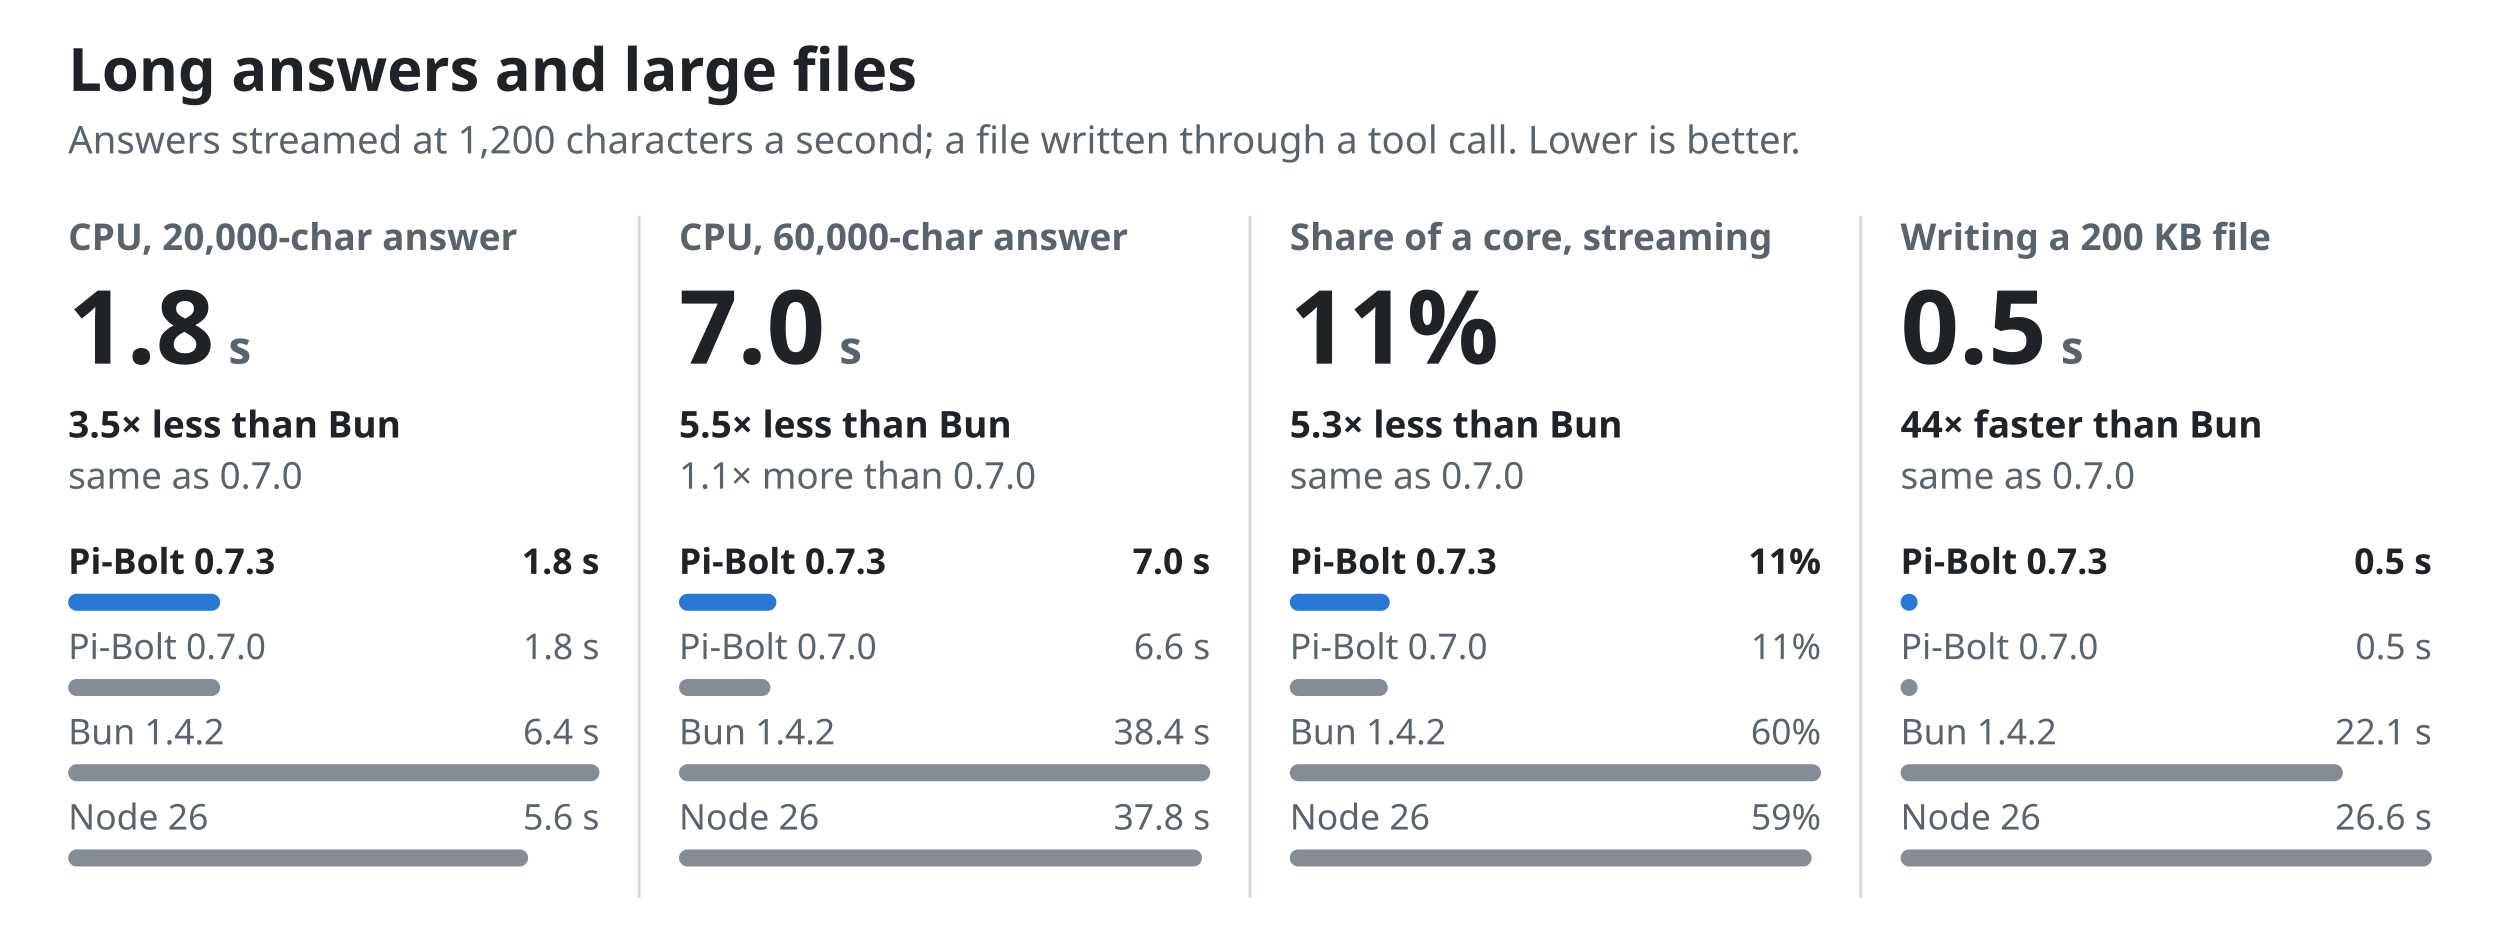
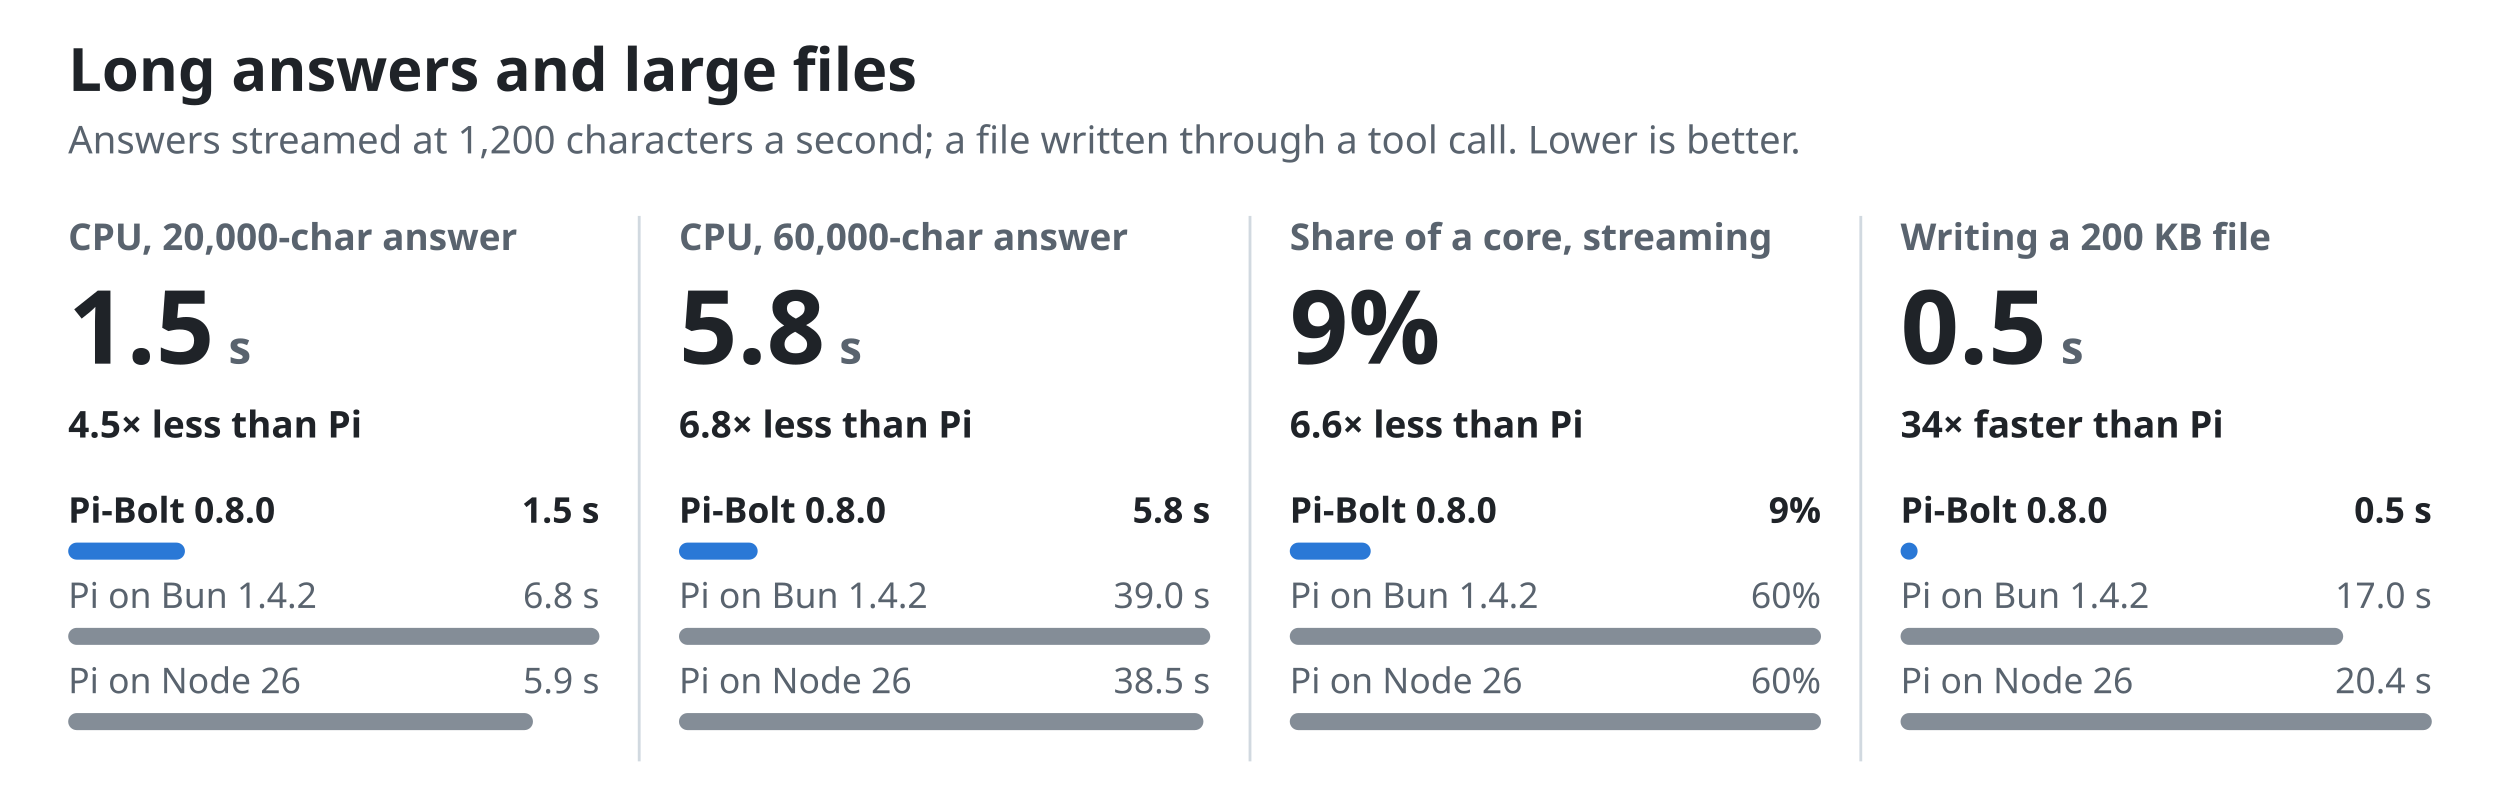
- <svg xmlns="http://www.w3.org/2000/svg" width="880" height="328" viewBox="0 0 880 328" role="img" aria-label="Long answers and large files">
+ <svg xmlns="http://www.w3.org/2000/svg" width="880" height="280" viewBox="0 0 880 280" role="img" aria-label="Long answers and large files">
  <style>text{font-family:-apple-system, BlinkMacSystemFont, 'Segoe UI', 'Noto Sans', Helvetica, Arial, sans-serif}</style>
  <text x="24" y="32" font-size="21" font-weight="650" fill="#1f2328">Long answers and large files</text>
  <text x="24" y="54" font-size="13.5" fill="#59636e">Answers streamed at 1,200 characters a second; a file written through a tool call. Lower is better.</text>
  <text x="24.0" y="88" font-size="13" font-weight="600" fill="#59636e">CPU, 20,000-char answer</text>
-   <text x="24.0" y="128" font-size="36" font-weight="700" fill="#1f2328">1.8<tspan font-size="16" font-weight="600" fill="#59636e" dx="5">s</tspan>
+   <text x="24.0" y="128" font-size="36" font-weight="700" fill="#1f2328">1.5<tspan font-size="16" font-weight="600" fill="#59636e" dx="5">s</tspan>
  </text>
-   <text x="24.0" y="154" font-size="13" font-weight="600" fill="#1f2328">3.5× less than Bun</text>
-   <text x="24.0" y="172" font-size="13" fill="#59636e">same as 0.7.0</text>
-   <text x="24.0" y="202" font-size="12.5" font-weight="650" fill="#1f2328">Pi-Bolt 0.7.3</text>
-   <text x="211.0" y="202" font-size="12.5" font-weight="650" text-anchor="end" fill="#1f2328">1.8 s</text>
-   <rect x="24.0" y="209" width="53.5" height="6" rx="3" fill="#2a78d6" />
-   <text x="24.0" y="232" font-size="12.5" font-weight="400" fill="#59636e">Pi-Bolt 0.7.0</text>
-   <text x="211.0" y="232" font-size="12.5" font-weight="400" text-anchor="end" fill="#59636e">1.8 s</text>
-   <rect x="24.0" y="239" width="53.5" height="6" rx="3" fill="#848d97" />
-   <text x="24.0" y="262" font-size="12.5" font-weight="400" fill="#59636e">Bun 1.4.2</text>
-   <text x="211.0" y="262" font-size="12.5" font-weight="400" text-anchor="end" fill="#59636e">6.4 s</text>
-   <rect x="24.0" y="269" width="187.0" height="6" rx="3" fill="#848d97" />
-   <text x="24.0" y="292" font-size="12.5" font-weight="400" fill="#59636e">Node 26</text>
-   <text x="211.0" y="292" font-size="12.5" font-weight="400" text-anchor="end" fill="#59636e">5.6 s</text>
-   <rect x="24.0" y="299" width="161.9" height="6" rx="3" fill="#848d97" />
-   <line x1="225.0" y1="76" x2="225.0" y2="316" stroke="#d1d9e0" />
+   <text x="24.0" y="154" font-size="13" font-weight="600" fill="#1f2328">4.5× less than Pi</text>
+   <text x="24.0" y="184" font-size="12.5" font-weight="650" fill="#1f2328">Pi-Bolt 0.8.0</text>
+   <text x="211.0" y="184" font-size="12.5" font-weight="650" text-anchor="end" fill="#1f2328">1.5 s</text>
+   <rect x="24.0" y="191" width="41.1" height="6" rx="3" fill="#2a78d6" />
+   <text x="24.0" y="214" font-size="12.5" font-weight="400" fill="#59636e">Pi on Bun 1.4.2</text>
+   <text x="211.0" y="214" font-size="12.5" font-weight="400" text-anchor="end" fill="#59636e">6.8 s</text>
+   <rect x="24.0" y="221" width="187.0" height="6" rx="3" fill="#848d97" />
+   <text x="24.0" y="244" font-size="12.5" font-weight="400" fill="#59636e">Pi on Node 26</text>
+   <text x="211.0" y="244" font-size="12.5" font-weight="400" text-anchor="end" fill="#59636e">5.9 s</text>
+   <rect x="24.0" y="251" width="163.6" height="6" rx="3" fill="#848d97" />
+   <line x1="225.0" y1="76" x2="225.0" y2="268" stroke="#d1d9e0" />
  <text x="239.0" y="88" font-size="13" font-weight="600" fill="#59636e">CPU, 60,000-char answer</text>
-   <text x="239.0" y="128" font-size="36" font-weight="700" fill="#1f2328">7.0<tspan font-size="16" font-weight="600" fill="#59636e" dx="5">s</tspan>
+   <text x="239.0" y="128" font-size="36" font-weight="700" fill="#1f2328">5.8<tspan font-size="16" font-weight="600" fill="#59636e" dx="5">s</tspan>
  </text>
-   <text x="239.0" y="154" font-size="13" font-weight="600" fill="#1f2328">5.5× less than Bun</text>
-   <text x="239.0" y="172" font-size="13" fill="#59636e">1.1× more than 0.7.0</text>
-   <text x="239.0" y="202" font-size="12.5" font-weight="650" fill="#1f2328">Pi-Bolt 0.7.3</text>
-   <text x="426.0" y="202" font-size="12.5" font-weight="650" text-anchor="end" fill="#1f2328">7.0 s</text>
-   <rect x="239.0" y="209" width="34.3" height="6" rx="3" fill="#2a78d6" />
-   <text x="239.0" y="232" font-size="12.5" font-weight="400" fill="#59636e">Pi-Bolt 0.7.0</text>
-   <text x="426.0" y="232" font-size="12.5" font-weight="400" text-anchor="end" fill="#59636e">6.6 s</text>
-   <rect x="239.0" y="239" width="32.2" height="6" rx="3" fill="#848d97" />
-   <text x="239.0" y="262" font-size="12.5" font-weight="400" fill="#59636e">Bun 1.4.2</text>
-   <text x="426.0" y="262" font-size="12.5" font-weight="400" text-anchor="end" fill="#59636e">38.4 s</text>
-   <rect x="239.0" y="269" width="187.0" height="6" rx="3" fill="#848d97" />
-   <text x="239.0" y="292" font-size="12.5" font-weight="400" fill="#59636e">Node 26</text>
-   <text x="426.0" y="292" font-size="12.5" font-weight="400" text-anchor="end" fill="#59636e">37.8 s</text>
-   <rect x="239.0" y="299" width="184.1" height="6" rx="3" fill="#848d97" />
-   <line x1="440.0" y1="76" x2="440.0" y2="316" stroke="#d1d9e0" />
+   <text x="239.0" y="154" font-size="13" font-weight="600" fill="#1f2328">6.8× less than Pi</text>
+   <text x="239.0" y="184" font-size="12.5" font-weight="650" fill="#1f2328">Pi-Bolt 0.8.0</text>
+   <text x="426.0" y="184" font-size="12.5" font-weight="650" text-anchor="end" fill="#1f2328">5.8 s</text>
+   <rect x="239.0" y="191" width="27.7" height="6" rx="3" fill="#2a78d6" />
+   <text x="239.0" y="214" font-size="12.5" font-weight="400" fill="#59636e">Pi on Bun 1.4.2</text>
+   <text x="426.0" y="214" font-size="12.5" font-weight="400" text-anchor="end" fill="#59636e">39.0 s</text>
+   <rect x="239.0" y="221" width="187.0" height="6" rx="3" fill="#848d97" />
+   <text x="239.0" y="244" font-size="12.5" font-weight="400" fill="#59636e">Pi on Node 26</text>
+   <text x="426.0" y="244" font-size="12.5" font-weight="400" text-anchor="end" fill="#59636e">38.5 s</text>
+   <rect x="239.0" y="251" width="184.6" height="6" rx="3" fill="#848d97" />
+   <line x1="440.0" y1="76" x2="440.0" y2="268" stroke="#d1d9e0" />
  <text x="454.0" y="88" font-size="13" font-weight="600" fill="#59636e">Share of a core, streaming</text>
-   <text x="454.0" y="128" font-size="36" font-weight="700" fill="#1f2328">11%</text>
-   <text x="454.0" y="154" font-size="13" font-weight="600" fill="#1f2328">5.3× less than Bun</text>
-   <text x="454.0" y="172" font-size="13" fill="#59636e">same as 0.7.0</text>
-   <text x="454.0" y="202" font-size="12.5" font-weight="650" fill="#1f2328">Pi-Bolt 0.7.3</text>
-   <text x="641.0" y="202" font-size="12.5" font-weight="650" text-anchor="end" fill="#1f2328">11%</text>
-   <rect x="454.0" y="209" width="35.2" height="6" rx="3" fill="#2a78d6" />
-   <text x="454.0" y="232" font-size="12.5" font-weight="400" fill="#59636e">Pi-Bolt 0.7.0</text>
-   <text x="641.0" y="232" font-size="12.5" font-weight="400" text-anchor="end" fill="#59636e">11%</text>
-   <rect x="454.0" y="239" width="34.5" height="6" rx="3" fill="#848d97" />
-   <text x="454.0" y="262" font-size="12.5" font-weight="400" fill="#59636e">Bun 1.4.2</text>
-   <text x="641.0" y="262" font-size="12.5" font-weight="400" text-anchor="end" fill="#59636e">60%</text>
-   <rect x="454.0" y="269" width="187.0" height="6" rx="3" fill="#848d97" />
-   <text x="454.0" y="292" font-size="12.5" font-weight="400" fill="#59636e">Node 26</text>
-   <text x="641.0" y="292" font-size="12.5" font-weight="400" text-anchor="end" fill="#59636e">59%</text>
-   <rect x="454.0" y="299" width="183.7" height="6" rx="3" fill="#848d97" />
-   <line x1="655.0" y1="76" x2="655.0" y2="316" stroke="#d1d9e0" />
+   <text x="454.0" y="128" font-size="36" font-weight="700" fill="#1f2328">9%</text>
+   <text x="454.0" y="154" font-size="13" font-weight="600" fill="#1f2328">6.6× less than Pi</text>
+   <text x="454.0" y="184" font-size="12.5" font-weight="650" fill="#1f2328">Pi-Bolt 0.8.0</text>
+   <text x="641.0" y="184" font-size="12.5" font-weight="650" text-anchor="end" fill="#1f2328">9%</text>
+   <rect x="454.0" y="191" width="28.5" height="6" rx="3" fill="#2a78d6" />
+   <text x="454.0" y="214" font-size="12.5" font-weight="400" fill="#59636e">Pi on Bun 1.4.2</text>
+   <text x="641.0" y="214" font-size="12.5" font-weight="400" text-anchor="end" fill="#59636e">60%</text>
+   <rect x="454.0" y="221" width="187.0" height="6" rx="3" fill="#848d97" />
+   <text x="454.0" y="244" font-size="12.5" font-weight="400" fill="#59636e">Pi on Node 26</text>
+   <text x="641.0" y="244" font-size="12.5" font-weight="400" text-anchor="end" fill="#59636e">60%</text>
+   <rect x="454.0" y="251" width="187.0" height="6" rx="3" fill="#848d97" />
+   <line x1="655.0" y1="76" x2="655.0" y2="268" stroke="#d1d9e0" />
  <text x="669.0" y="88" font-size="13" font-weight="600" fill="#59636e">Writing a 200 KB file</text>
  <text x="669.0" y="128" font-size="36" font-weight="700" fill="#1f2328">0.5<tspan font-size="16" font-weight="600" fill="#59636e" dx="5">s</tspan>
  </text>
-   <text x="669.0" y="154" font-size="13" font-weight="600" fill="#1f2328">44× faster than Bun</text>
-   <text x="669.0" y="172" font-size="13" fill="#59636e">same as 0.7.0</text>
-   <text x="669.0" y="202" font-size="12.5" font-weight="650" fill="#1f2328">Pi-Bolt 0.7.3</text>
-   <text x="856.0" y="202" font-size="12.5" font-weight="650" text-anchor="end" fill="#1f2328">0.5 s</text>
-   <rect x="669.0" y="209" width="6.0" height="6" rx="3" fill="#2a78d6" />
-   <text x="669.0" y="232" font-size="12.5" font-weight="400" fill="#59636e">Pi-Bolt 0.7.0</text>
-   <text x="856.0" y="232" font-size="12.5" font-weight="400" text-anchor="end" fill="#59636e">0.5 s</text>
-   <rect x="669.0" y="239" width="6.0" height="6" rx="3" fill="#848d97" />
-   <text x="669.0" y="262" font-size="12.5" font-weight="400" fill="#59636e">Bun 1.4.2</text>
-   <text x="856.0" y="262" font-size="12.5" font-weight="400" text-anchor="end" fill="#59636e">22.1 s</text>
-   <rect x="669.0" y="269" width="155.7" height="6" rx="3" fill="#848d97" />
-   <text x="669.0" y="292" font-size="12.5" font-weight="400" fill="#59636e">Node 26</text>
-   <text x="856.0" y="292" font-size="12.5" font-weight="400" text-anchor="end" fill="#59636e">26.6 s</text>
-   <rect x="669.0" y="299" width="187.0" height="6" rx="3" fill="#848d97" />
+   <text x="669.0" y="154" font-size="13" font-weight="600" fill="#1f2328">34× faster than Pi</text>
+   <text x="669.0" y="184" font-size="12.5" font-weight="650" fill="#1f2328">Pi-Bolt 0.8.0</text>
+   <text x="856.0" y="184" font-size="12.5" font-weight="650" text-anchor="end" fill="#1f2328">0.5 s</text>
+   <rect x="669.0" y="191" width="6.0" height="6" rx="3" fill="#2a78d6" />
+   <text x="669.0" y="214" font-size="12.5" font-weight="400" fill="#59636e">Pi on Bun 1.4.2</text>
+   <text x="856.0" y="214" font-size="12.5" font-weight="400" text-anchor="end" fill="#59636e">17.0 s</text>
+   <rect x="669.0" y="221" width="155.8" height="6" rx="3" fill="#848d97" />
+   <text x="669.0" y="244" font-size="12.5" font-weight="400" fill="#59636e">Pi on Node 26</text>
+   <text x="856.0" y="244" font-size="12.5" font-weight="400" text-anchor="end" fill="#59636e">20.4 s</text>
+   <rect x="669.0" y="251" width="187.0" height="6" rx="3" fill="#848d97" />
</svg>
